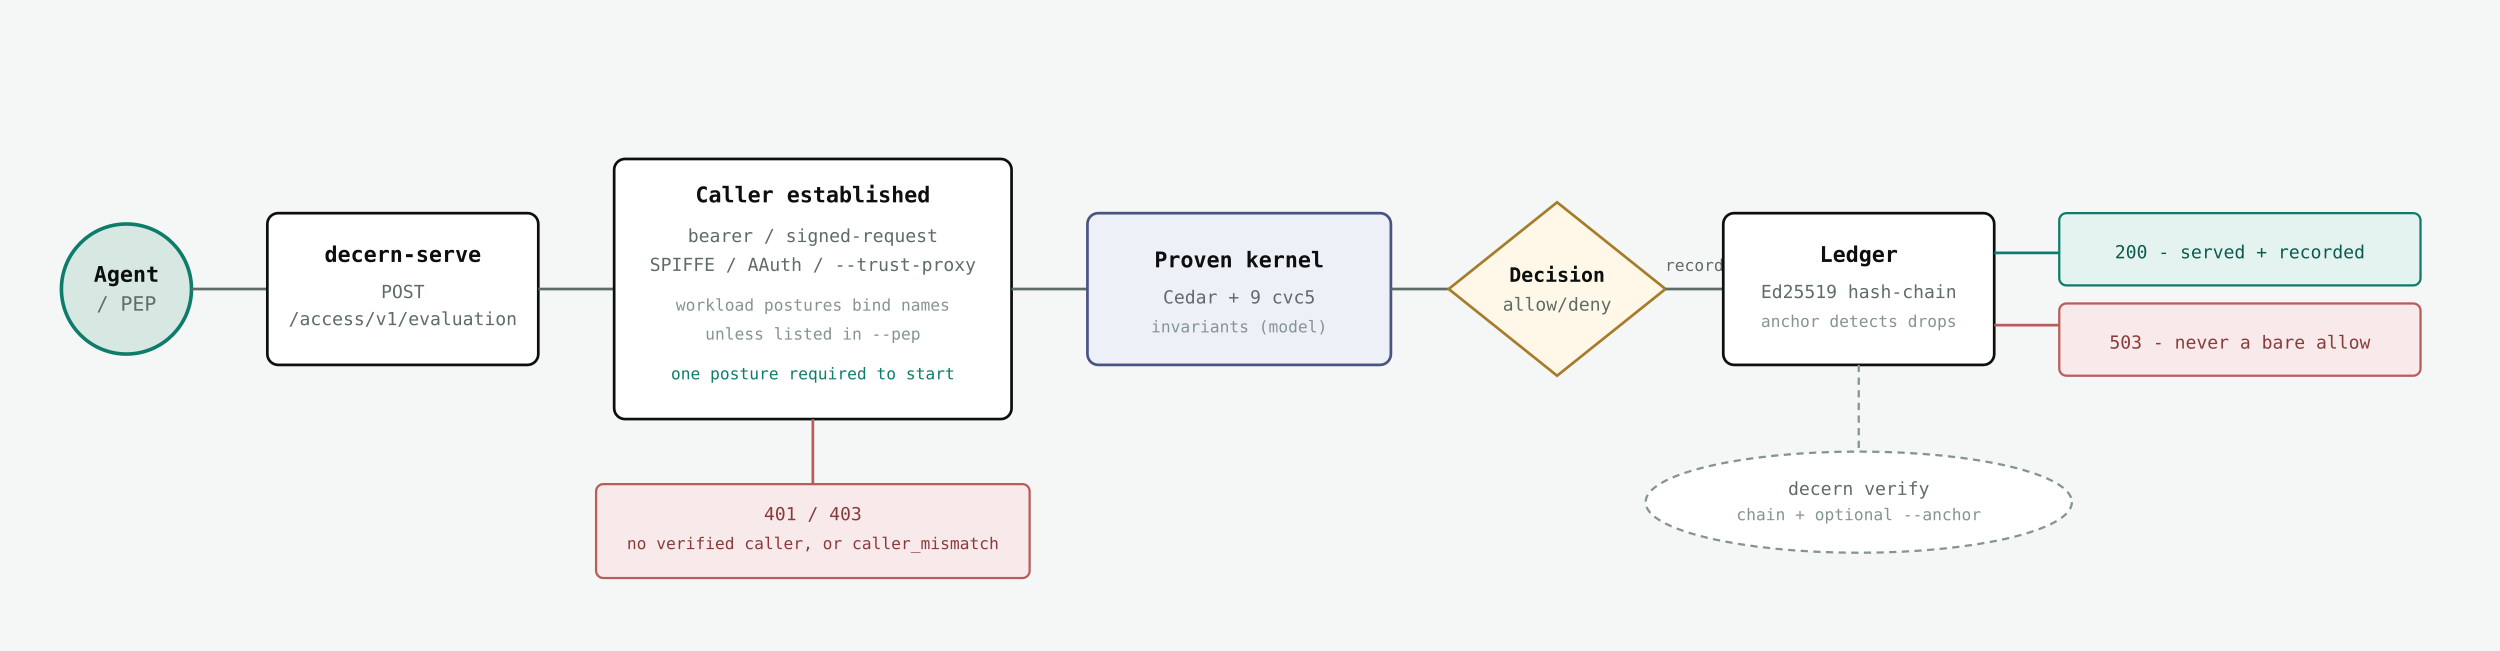
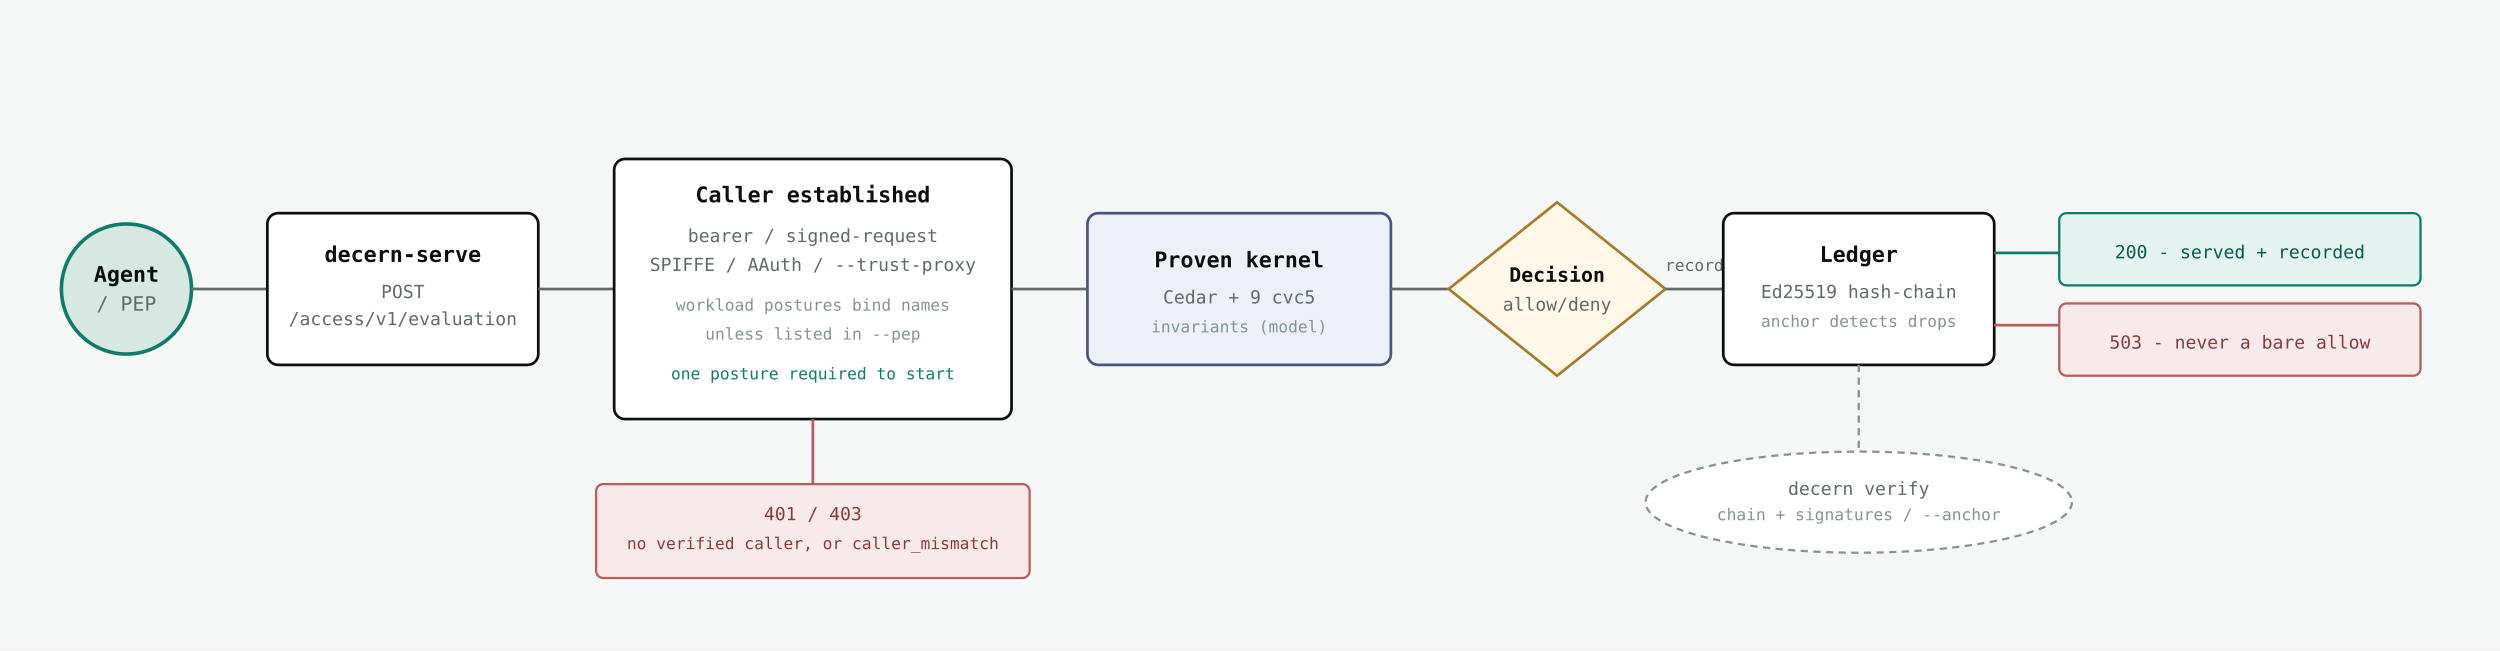
<svg xmlns="http://www.w3.org/2000/svg" width="1384" height="360" viewBox="0 0 1384 360" role="img" aria-label="decern decision flow">
  <rect width="1384" height="360" fill="#F5F7F6" />
  <style>
    .t { font-family: ui-monospace, "IBM Plex Mono", Menlo, monospace; }
  </style>
  <circle cx="70" cy="160" r="36" fill="#D7E8E3" stroke="#0E7C6B" stroke-width="2" />
  <text x="70" y="156" text-anchor="middle" class="t" font-size="12" font-weight="600" fill="#0C0F0E">Agent</text>
  <text x="70" y="172" text-anchor="middle" class="t" font-size="11" fill="#5E6B67">/ PEP</text>
  <path d="M106 160 H148" stroke="#5E6B67" stroke-width="1.5" fill="none" />
  <rect x="148" y="118" width="150" height="84" rx="6" fill="#FFFFFF" stroke="#0C0F0E" stroke-width="1.5" />
  <text x="223" y="145" text-anchor="middle" class="t" font-size="12" font-weight="600" fill="#0C0F0E">decern-serve</text>
  <text x="223" y="165" text-anchor="middle" class="t" font-size="10" fill="#5E6B67">POST</text>
  <text x="223" y="180" text-anchor="middle" class="t" font-size="10" fill="#5E6B67">/access/v1/evaluation</text>
  <path d="M298 160 H340" stroke="#5E6B67" stroke-width="1.5" fill="none" />
  <rect x="340" y="88" width="220" height="144" rx="6" fill="#FFFFFF" stroke="#0C0F0E" stroke-width="1.5" />
  <text x="450" y="112" text-anchor="middle" class="t" font-size="12" font-weight="600" fill="#0C0F0E">Caller established</text>
  <text x="450" y="134" text-anchor="middle" class="t" font-size="10" fill="#5E6B67">bearer / signed-request</text>
  <text x="450" y="150" text-anchor="middle" class="t" font-size="10" fill="#5E6B67">SPIFFE / AAuth / --trust-proxy</text>
  <text x="450" y="172" text-anchor="middle" class="t" font-size="9" fill="#849490">workload postures bind names</text>
  <text x="450" y="188" text-anchor="middle" class="t" font-size="9" fill="#849490">unless listed in --pep</text>
  <text x="450" y="210" text-anchor="middle" class="t" font-size="9" fill="#0E7C6B">one posture required to start</text>
  <path d="M450 232 V268" stroke="#B85C5C" stroke-width="1.5" fill="none" />
  <rect x="330" y="268" width="240" height="52" rx="4" fill="#F8EAEA" stroke="#B85C5C" stroke-width="1.25" />
  <text x="450" y="288" text-anchor="middle" class="t" font-size="10" fill="#8B3A3A">401 / 403</text>
  <text x="450" y="304" text-anchor="middle" class="t" font-size="9" fill="#8B3A3A">no verified caller, or caller_mismatch</text>
  <path d="M560 160 H602" stroke="#5E6B67" stroke-width="1.5" fill="none" />
  <rect x="602" y="118" width="168" height="84" rx="6" fill="#EEF0F8" stroke="#4A5480" stroke-width="1.5" />
  <text x="686" y="148" text-anchor="middle" class="t" font-size="12" font-weight="600" fill="#0C0F0E">Proven kernel</text>
  <text x="686" y="168" text-anchor="middle" class="t" font-size="10" fill="#5E6B67">Cedar + 9 cvc5</text>
  <text x="686" y="184" text-anchor="middle" class="t" font-size="9" fill="#849490">invariants (model)</text>
  <path d="M770 160 H802" stroke="#5E6B67" stroke-width="1.5" fill="none" />
  <polygon points="862,112 922,160 862,208 802,160" fill="#FFF8E8" stroke="#A67C2A" stroke-width="1.5" />
  <text x="862" y="156" text-anchor="middle" class="t" font-size="11" font-weight="600" fill="#0C0F0E">Decision</text>
  <text x="862" y="172" text-anchor="middle" class="t" font-size="10" fill="#5E6B67">allow/deny</text>
  <path d="M922 160 H954" stroke="#5E6B67" stroke-width="1.5" fill="none" />
  <text x="938" y="150" text-anchor="middle" class="t" font-size="9" fill="#5E6B67">record</text>
  <rect x="954" y="118" width="150" height="84" rx="6" fill="#FFFFFF" stroke="#0C0F0E" stroke-width="1.5" />
  <text x="1029" y="145" text-anchor="middle" class="t" font-size="12" font-weight="600" fill="#0C0F0E">Ledger</text>
  <text x="1029" y="165" text-anchor="middle" class="t" font-size="10" fill="#5E6B67">Ed25519 hash-chain</text>
  <text x="1029" y="181" text-anchor="middle" class="t" font-size="9" fill="#849490">anchor detects drops</text>
  <path d="M1104 140 H1140" stroke="#0E7C6B" stroke-width="1.5" fill="none" />
  <rect x="1140" y="118" width="200" height="40" rx="4" fill="#E4F3EF" stroke="#0E7C6B" stroke-width="1.25" />
  <text x="1240" y="143" text-anchor="middle" class="t" font-size="10" fill="#0A5B4E">200 - served + recorded</text>
  <path d="M1104 180 H1140" stroke="#B85C5C" stroke-width="1.5" fill="none" />
  <rect x="1140" y="168" width="200" height="40" rx="4" fill="#F8EAEA" stroke="#B85C5C" stroke-width="1.25" />
  <text x="1240" y="193" text-anchor="middle" class="t" font-size="10" fill="#8B3A3A">503 - never a bare allow</text>
  <path d="M1029 202 V248" stroke="#849490" stroke-width="1.25" stroke-dasharray="4 3" fill="none" />
  <ellipse cx="1029" cy="278" rx="118" ry="28" fill="#FFFFFF" stroke="#849490" stroke-width="1.25" stroke-dasharray="4 3" />
  <text x="1029" y="274" text-anchor="middle" class="t" font-size="10" fill="#5E6B67">decern verify</text>
-   <text x="1029" y="288" text-anchor="middle" class="t" font-size="9" fill="#849490">chain + optional --anchor</text>
+   <text x="1029" y="288" text-anchor="middle" class="t" font-size="9" fill="#849490">chain + signatures / --anchor</text>
</svg>
